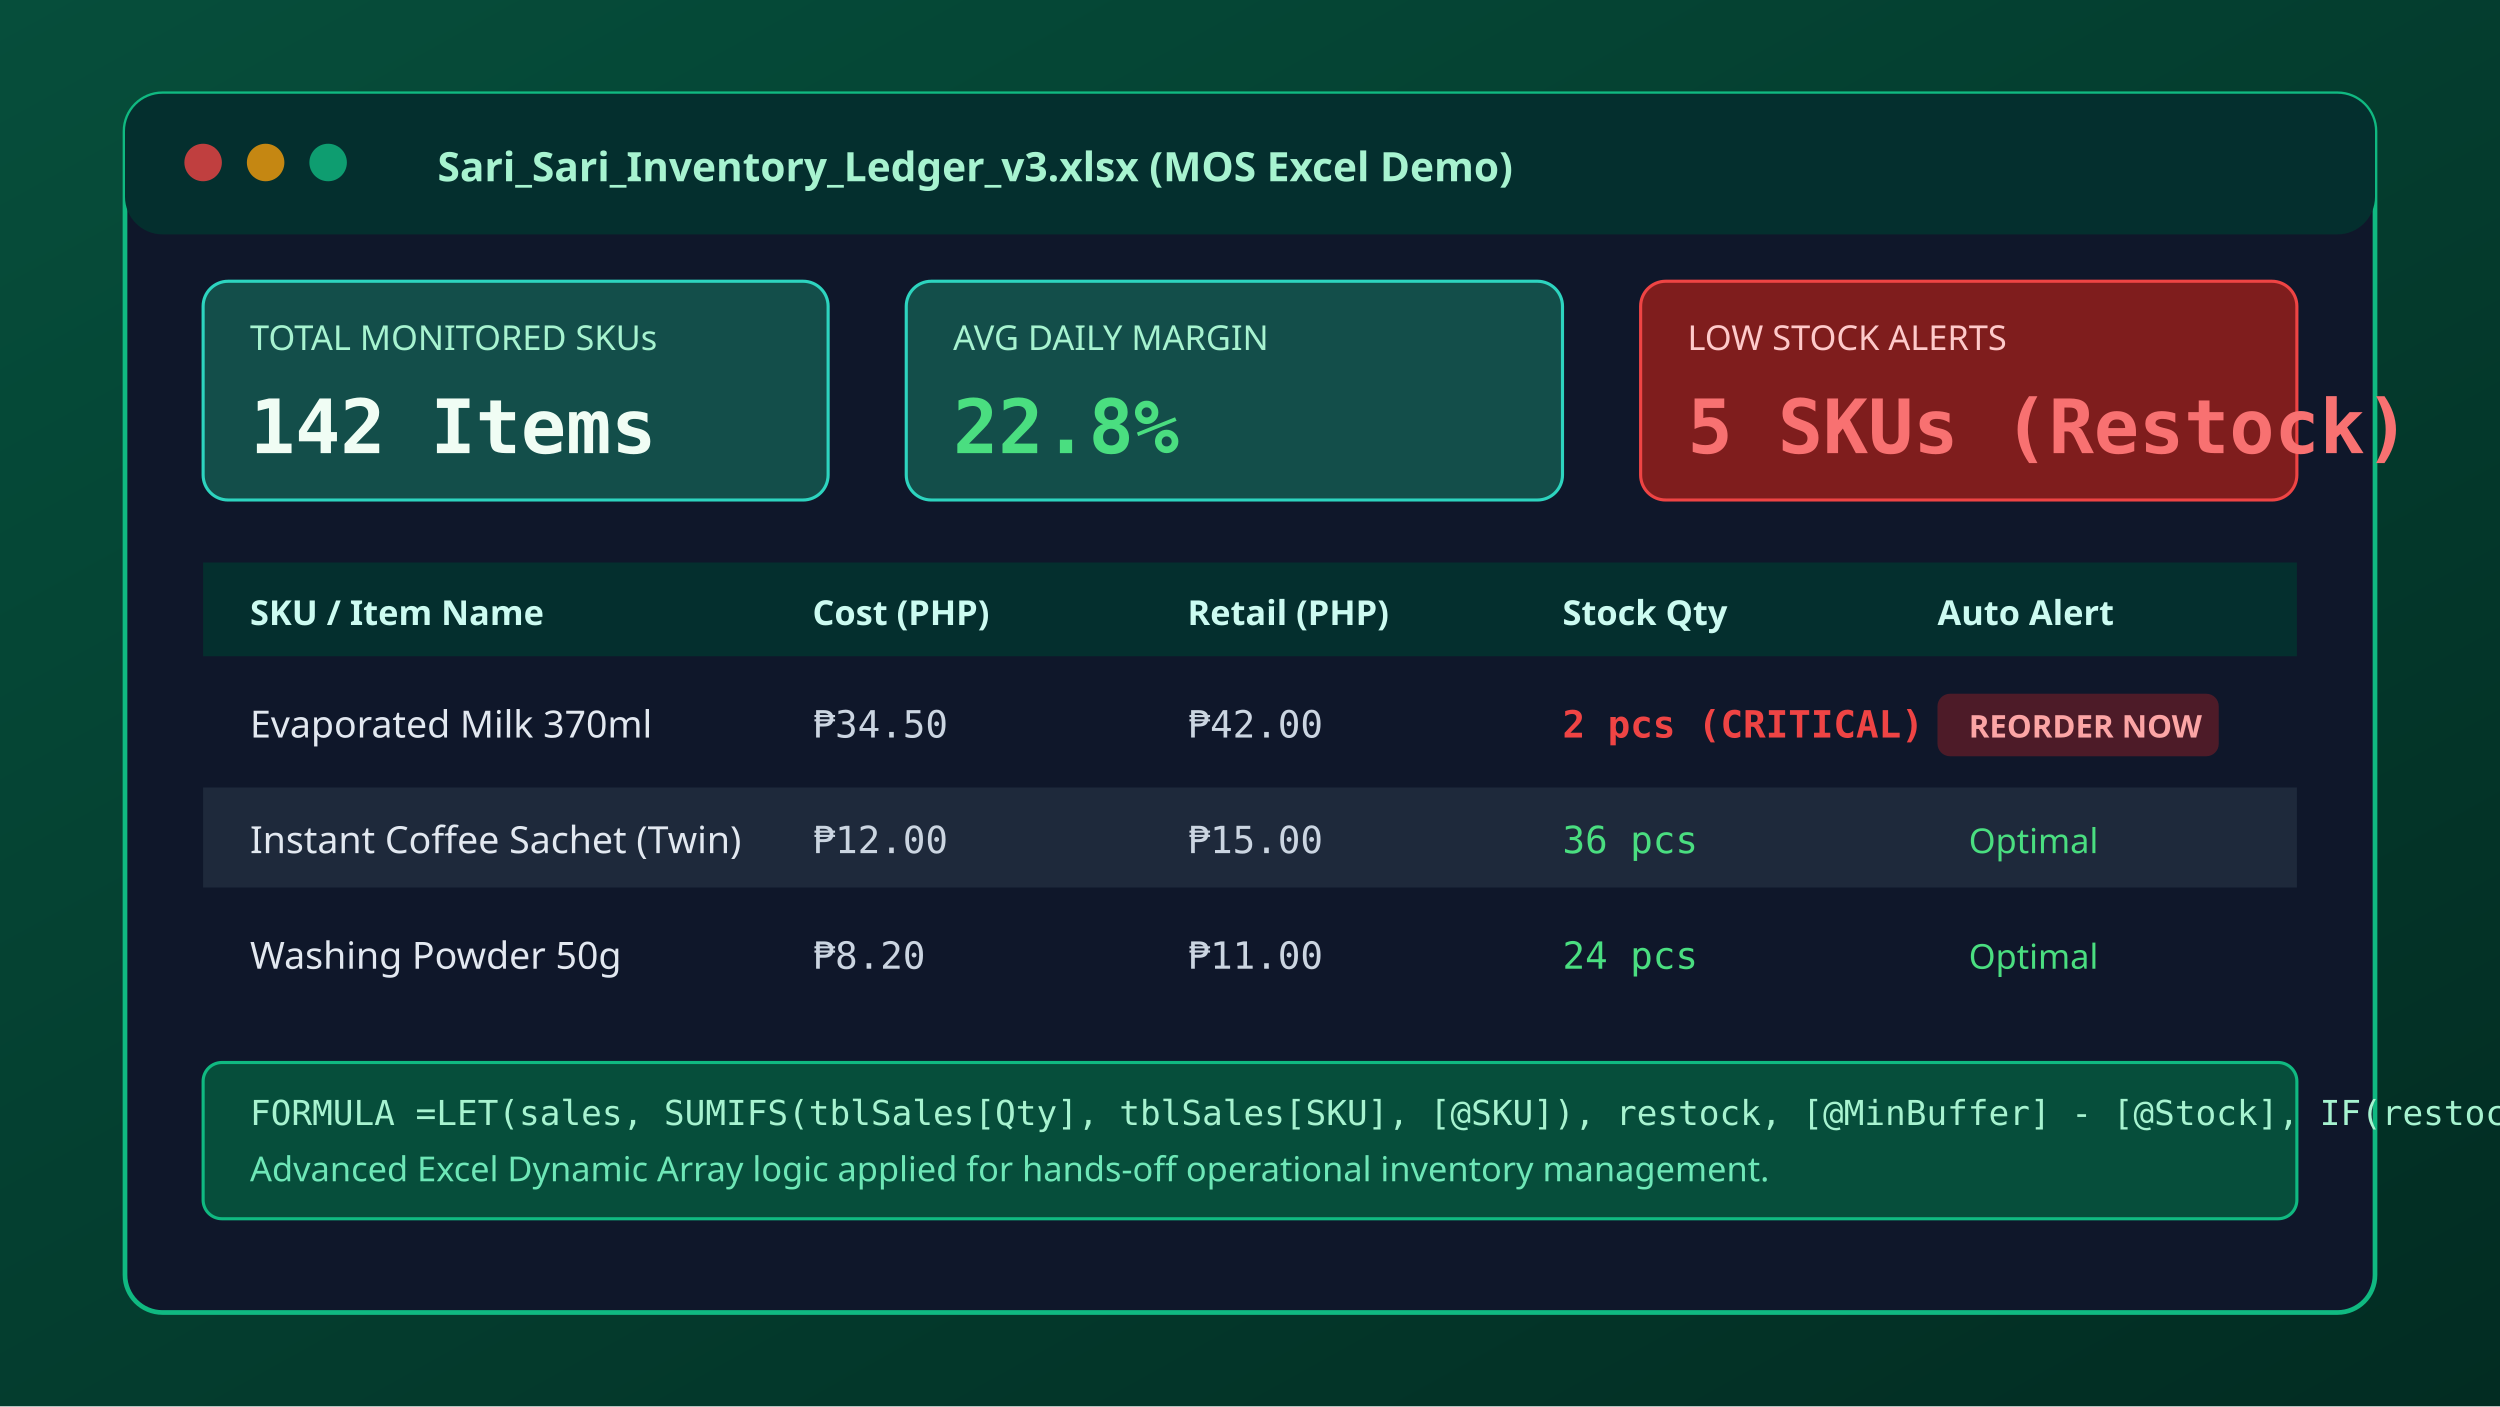
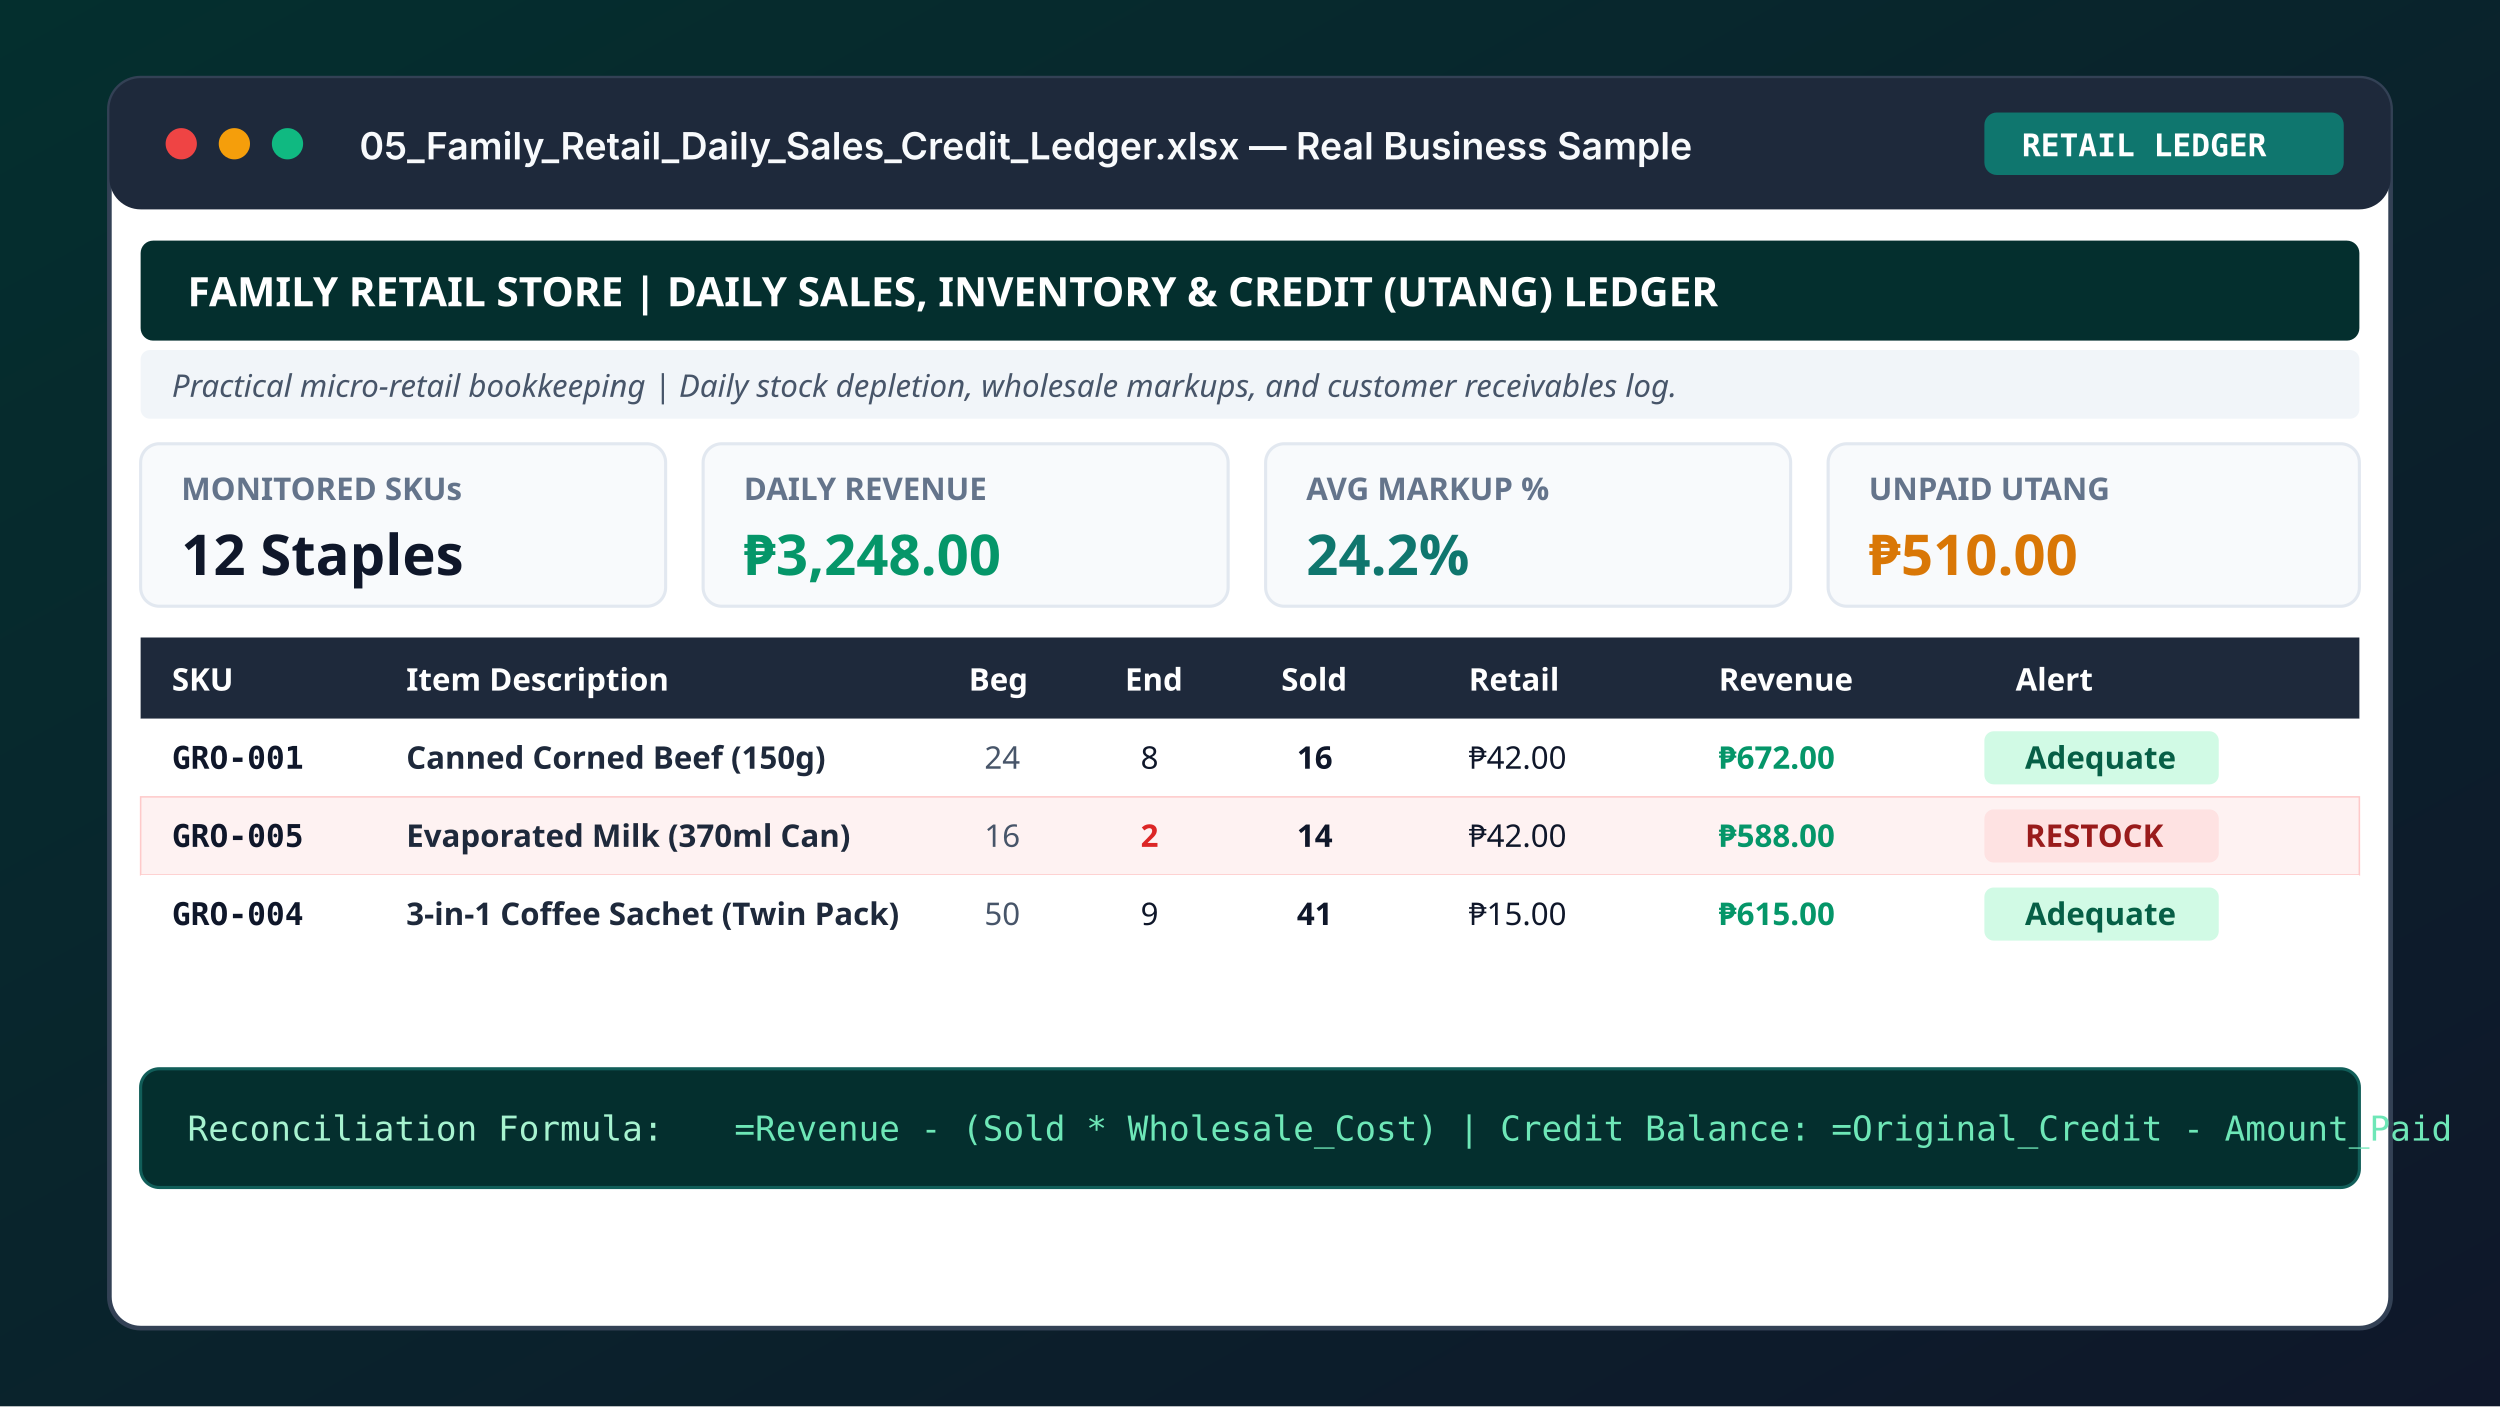
<svg xmlns="http://www.w3.org/2000/svg" viewBox="0 0 800 450" width="800" height="450">
  <defs>
-     <linearGradient id="excel-bg" x1="0%" y1="0%" x2="100%" y2="100%">
-       <stop offset="0%" stop-color="#064e3b" />
-       <stop offset="100%" stop-color="#022c22" />
+     <linearGradient id="retail-bg" x1="0%" y1="0%" x2="100%" y2="100%">
+       <stop offset="0%" stop-color="#042f2e" />
+       <stop offset="100%" stop-color="#0f172a" />
    </linearGradient>
  </defs>
-   <rect width="800" height="450" fill="url(#excel-bg)" />
-   <rect x="40" y="30" width="720" height="390" rx="12" fill="#0f172a" stroke="#10b981" stroke-width="1.5" />
-   <rect x="40" y="30" width="720" height="45" rx="12" fill="#042f2e" />
-   <circle cx="65" cy="52" r="6" fill="#ef4444" opacity="0.8" />
-   <circle cx="85" cy="52" r="6" fill="#f59e0b" opacity="0.8" />
-   <circle cx="105" cy="52" r="6" fill="#10b981" opacity="0.8" />
-   <text x="140" y="58" fill="#a7f3d0" font-family="system-ui, sans-serif" font-size="13" font-weight="600">Sari_Sari_Inventory_Ledger_v3.xlsx (MOS Excel Demo)</text>
-   <rect x="65" y="90" width="200" height="70" rx="8" fill="#134e4a" stroke="#2dd4bf" stroke-width="1" />
-   <text x="80" y="112" fill="#a7f3d0" font-family="system-ui, sans-serif" font-size="11">TOTAL MONITORED SKUs</text>
-   <text x="80" y="145" fill="#f0fdf4" font-family="monospace" font-size="24" font-weight="700">142 Items</text>
-   <rect x="290" y="90" width="210" height="70" rx="8" fill="#134e4a" stroke="#2dd4bf" stroke-width="1" />
-   <text x="305" y="112" fill="#a7f3d0" font-family="system-ui, sans-serif" font-size="11">AVG DAILY MARGIN</text>
-   <text x="305" y="145" fill="#4ade80" font-family="monospace" font-size="24" font-weight="700">22.8%</text>
-   <rect x="525" y="90" width="210" height="70" rx="8" fill="#7f1d1d" stroke="#ef4444" stroke-width="1" />
-   <text x="540" y="112" fill="#fecaca" font-family="system-ui, sans-serif" font-size="11">LOW STOCK ALERTS</text>
-   <text x="540" y="145" fill="#f87171" font-family="monospace" font-size="24" font-weight="700">5 SKUs (Restock)</text>
-   <rect x="65" y="180" width="670" height="30" fill="#042f2e" />
-   <text x="80" y="200" fill="#ccfbf1" font-family="system-ui, sans-serif" font-size="11" font-weight="700">SKU / Item Name</text>
-   <text x="260" y="200" fill="#ccfbf1" font-family="system-ui, sans-serif" font-size="11" font-weight="700">Cost (PHP)</text>
-   <text x="380" y="200" fill="#ccfbf1" font-family="system-ui, sans-serif" font-size="11" font-weight="700">Retail (PHP)</text>
-   <text x="500" y="200" fill="#ccfbf1" font-family="system-ui, sans-serif" font-size="11" font-weight="700">Stock Qty</text>
-   <text x="620" y="200" fill="#ccfbf1" font-family="system-ui, sans-serif" font-size="11" font-weight="700">Auto Alert</text>
-   <rect x="65" y="215" width="670" height="32" fill="#0f172a" />
-   <text x="80" y="236" fill="#e2e8f0" font-family="system-ui, sans-serif" font-size="12">Evaporated Milk 370ml</text>
-   <text x="260" y="236" fill="#cbd5e1" font-family="monospace" font-size="12">₱34.50</text>
-   <text x="380" y="236" fill="#cbd5e1" font-family="monospace" font-size="12">₱42.00</text>
-   <text x="500" y="236" fill="#ef4444" font-family="monospace" font-size="12" font-weight="700">2 pcs (CRITICAL)</text>
-   <rect x="620" y="222" width="90" height="20" rx="4" fill="#dc2626" opacity="0.3" />
-   <text x="630" y="236" fill="#fca5a5" font-family="system-ui, sans-serif" font-size="10" font-weight="700">REORDER NOW</text>
-   <rect x="65" y="252" width="670" height="32" fill="#1e293b" />
-   <text x="80" y="273" fill="#e2e8f0" font-family="system-ui, sans-serif" font-size="12">Instant Coffee Sachet (Twin)</text>
-   <text x="260" y="273" fill="#cbd5e1" font-family="monospace" font-size="12">₱12.00</text>
-   <text x="380" y="273" fill="#cbd5e1" font-family="monospace" font-size="12">₱15.00</text>
-   <text x="500" y="273" fill="#4ade80" font-family="monospace" font-size="12">36 pcs</text>
-   <text x="630" y="273" fill="#4ade80" font-family="system-ui, sans-serif" font-size="11">Optimal</text>
-   <rect x="65" y="289" width="670" height="32" fill="#0f172a" />
-   <text x="80" y="310" fill="#e2e8f0" font-family="system-ui, sans-serif" font-size="12">Washing Powder 50g</text>
-   <text x="260" y="310" fill="#cbd5e1" font-family="monospace" font-size="12">₱8.20</text>
-   <text x="380" y="310" fill="#cbd5e1" font-family="monospace" font-size="12">₱11.00</text>
-   <text x="500" y="310" fill="#4ade80" font-family="monospace" font-size="12">24 pcs</text>
-   <text x="630" y="310" fill="#4ade80" font-family="system-ui, sans-serif" font-size="11">Optimal</text>
-   <rect x="65" y="340" width="670" height="50" rx="6" fill="#064e3b" stroke="#10b981" stroke-width="1" />
-   <text x="80" y="360" fill="#a7f3d0" font-family="monospace" font-size="11">FORMULA =LET(sales, SUMIFS(tblSales[Qty], tblSales[SKU], [@SKU]), restock, [@MinBuffer] - [@Stock], IF(restock&gt;0, "REORDER NOW", "Optimal"))</text>
-   <text x="80" y="378" fill="#6ee7b7" font-family="system-ui, sans-serif" font-size="11">Advanced Excel Dynamic Array logic applied for hands-off operational inventory management.</text>
+   <rect width="800" height="450" fill="url(#retail-bg)" />
+   <rect x="35" y="25" width="730" height="400" rx="10" fill="#ffffff" stroke="#334155" stroke-width="1.5" />
+   <rect x="35" y="25" width="730" height="42" rx="10" fill="#1e293b" />
+   <circle cx="58" cy="46" r="5" fill="#ef4444" />
+   <circle cx="75" cy="46" r="5" fill="#f59e0b" />
+   <circle cx="92" cy="46" r="5" fill="#10b981" />
+   <text x="115" y="51" fill="#f8fafc" font-family="system-ui, -apple-system, sans-serif" font-size="12" font-weight="600">05_Family_Retail_Daily_Sales_Credit_Ledger.xlsx — Real Business Sample</text>
+   <rect x="635" y="36" width="115" height="20" rx="4" fill="#0f766e" />
+   <text x="647" y="50" fill="#ffffff" font-family="monospace" font-size="10" font-weight="700">RETAIL LEDGER</text>
+   <rect x="45" y="77" width="710" height="32" rx="4" fill="#042f2e" />
+   <text x="60" y="98" fill="#ffffff" font-family="system-ui, sans-serif" font-size="13" font-weight="700">FAMILY RETAIL STORE | DAILY SALES, INVENTORY &amp; CREDIT (UTANG) LEDGER</text>
+   <rect x="45" y="112" width="710" height="22" rx="3" fill="#f1f5f9" />
+   <text x="55" y="127" fill="#475569" font-family="system-ui, sans-serif" font-size="10" font-style="italic">Practical micro-retail bookkeeping | Daily stock depletion, wholesale markups, and customer receivables log.</text>
+   <rect x="45" y="142" width="168" height="52" rx="6" fill="#f8fafc" stroke="#e2e8f0" stroke-width="1" />
+   <text x="58" y="160" fill="#64748b" font-family="system-ui, sans-serif" font-size="10" font-weight="600">MONITORED SKUs</text>
+   <text x="58" y="184" fill="#0f172a" font-family="system-ui, sans-serif" font-size="18" font-weight="800">12 Staples</text>
+   <rect x="225" y="142" width="168" height="52" rx="6" fill="#f8fafc" stroke="#e2e8f0" stroke-width="1" />
+   <text x="238" y="160" fill="#64748b" font-family="system-ui, sans-serif" font-size="10" font-weight="600">DAILY REVENUE</text>
+   <text x="238" y="184" fill="#059669" font-family="system-ui, sans-serif" font-size="18" font-weight="800">₱3,248.00</text>
+   <rect x="405" y="142" width="168" height="52" rx="6" fill="#f8fafc" stroke="#e2e8f0" stroke-width="1" />
+   <text x="418" y="160" fill="#64748b" font-family="system-ui, sans-serif" font-size="10" font-weight="600">AVG MARKUP %</text>
+   <text x="418" y="184" fill="#0f766e" font-family="system-ui, sans-serif" font-size="18" font-weight="800">24.2%</text>
+   <rect x="585" y="142" width="170" height="52" rx="6" fill="#f8fafc" stroke="#e2e8f0" stroke-width="1" />
+   <text x="598" y="160" fill="#64748b" font-family="system-ui, sans-serif" font-size="10" font-weight="600">UNPAID UTANG</text>
+   <text x="598" y="184" fill="#d97706" font-family="system-ui, sans-serif" font-size="18" font-weight="800">₱510.00</text>
+   <rect x="45" y="204" width="710" height="26" fill="#1e293b" />
+   <text x="55" y="221" fill="#ffffff" font-family="system-ui, sans-serif" font-size="10" font-weight="700">SKU</text>
+   <text x="130" y="221" fill="#ffffff" font-family="system-ui, sans-serif" font-size="10" font-weight="700">Item Description</text>
+   <text x="310" y="221" fill="#ffffff" font-family="system-ui, sans-serif" font-size="10" font-weight="700">Beg</text>
+   <text x="360" y="221" fill="#ffffff" font-family="system-ui, sans-serif" font-size="10" font-weight="700">End</text>
+   <text x="410" y="221" fill="#ffffff" font-family="system-ui, sans-serif" font-size="10" font-weight="700">Sold</text>
+   <text x="470" y="221" fill="#ffffff" font-family="system-ui, sans-serif" font-size="10" font-weight="700">Retail</text>
+   <text x="550" y="221" fill="#ffffff" font-family="system-ui, sans-serif" font-size="10" font-weight="700">Revenue</text>
+   <text x="645" y="221" fill="#ffffff" font-family="system-ui, sans-serif" font-size="10" font-weight="700">Alert</text>
+   <rect x="45" y="230" width="710" height="25" fill="#ffffff" />
+   <text x="55" y="246" fill="#0f172a" font-family="monospace" font-size="10" font-weight="600">GRO-001</text>
+   <text x="130" y="246" fill="#1e293b" font-family="system-ui, sans-serif" font-size="10" font-weight="600">Canned Corned Beef (150g)</text>
+   <text x="315" y="246" fill="#475569" font-family="system-ui, sans-serif" font-size="10">24</text>
+   <text x="365" y="246" fill="#0f172a" font-family="system-ui, sans-serif" font-size="10">8</text>
+   <text x="415" y="246" fill="#0f172a" font-family="system-ui, sans-serif" font-size="10" font-weight="700">16</text>
+   <text x="470" y="246" fill="#0f172a" font-family="system-ui, sans-serif" font-size="10">₱42.00</text>
+   <text x="550" y="246" fill="#059669" font-family="system-ui, sans-serif" font-size="10" font-weight="700">₱672.00</text>
+   <rect x="635" y="234" width="75" height="17" rx="3" fill="#d1fae5" />
+   <text x="648" y="246" fill="#065f46" font-family="system-ui, sans-serif" font-size="10" font-weight="700">Adequate</text>
+   <rect x="45" y="255" width="710" height="25" fill="#fef2f2" stroke="#fecaca" stroke-width="0.5" />
+   <text x="55" y="271" fill="#0f172a" font-family="monospace" font-size="10" font-weight="600">GRO-005</text>
+   <text x="130" y="271" fill="#1e293b" font-family="system-ui, sans-serif" font-size="10" font-weight="600">Evaporated Milk (370ml Can)</text>
+   <text x="315" y="271" fill="#475569" font-family="system-ui, sans-serif" font-size="10">16</text>
+   <text x="365" y="271" fill="#dc2626" font-family="system-ui, sans-serif" font-size="10" font-weight="700">2</text>
+   <text x="415" y="271" fill="#0f172a" font-family="system-ui, sans-serif" font-size="10" font-weight="700">14</text>
+   <text x="470" y="271" fill="#0f172a" font-family="system-ui, sans-serif" font-size="10">₱42.00</text>
+   <text x="550" y="271" fill="#059669" font-family="system-ui, sans-serif" font-size="10" font-weight="700">₱588.00</text>
+   <rect x="635" y="259" width="75" height="17" rx="3" fill="#fee2e2" />
+   <text x="648" y="271" fill="#991b1b" font-family="system-ui, sans-serif" font-size="10" font-weight="700">RESTOCK</text>
+   <rect x="45" y="280" width="710" height="25" fill="#ffffff" />
+   <text x="55" y="296" fill="#0f172a" font-family="monospace" font-size="10" font-weight="600">GRO-004</text>
+   <text x="130" y="296" fill="#1e293b" font-family="system-ui, sans-serif" font-size="10" font-weight="600">3-in-1 Coffee Sachet (Twin Pack)</text>
+   <text x="315" y="296" fill="#475569" font-family="system-ui, sans-serif" font-size="10">50</text>
+   <text x="365" y="296" fill="#0f172a" font-family="system-ui, sans-serif" font-size="10">9</text>
+   <text x="415" y="296" fill="#0f172a" font-family="system-ui, sans-serif" font-size="10" font-weight="700">41</text>
+   <text x="470" y="296" fill="#0f172a" font-family="system-ui, sans-serif" font-size="10">₱15.00</text>
+   <text x="550" y="296" fill="#059669" font-family="system-ui, sans-serif" font-size="10" font-weight="700">₱615.00</text>
+   <rect x="635" y="284" width="75" height="17" rx="3" fill="#d1fae5" />
+   <text x="648" y="296" fill="#065f46" font-family="system-ui, sans-serif" font-size="10" font-weight="700">Adequate</text>
+   <rect x="45" y="342" width="710" height="38" rx="6" fill="#042f2e" stroke="#115e59" stroke-width="1" />
+   <text x="60" y="365" fill="#a7f3d0" font-family="monospace" font-size="11">Reconciliation Formula: </text>
+   <text x="235" y="365" fill="#6ee7b7" font-family="monospace" font-size="11">=Revenue - (Sold * Wholesale_Cost) | Credit Balance: =Original_Credit - Amount_Paid</text>
</svg>
